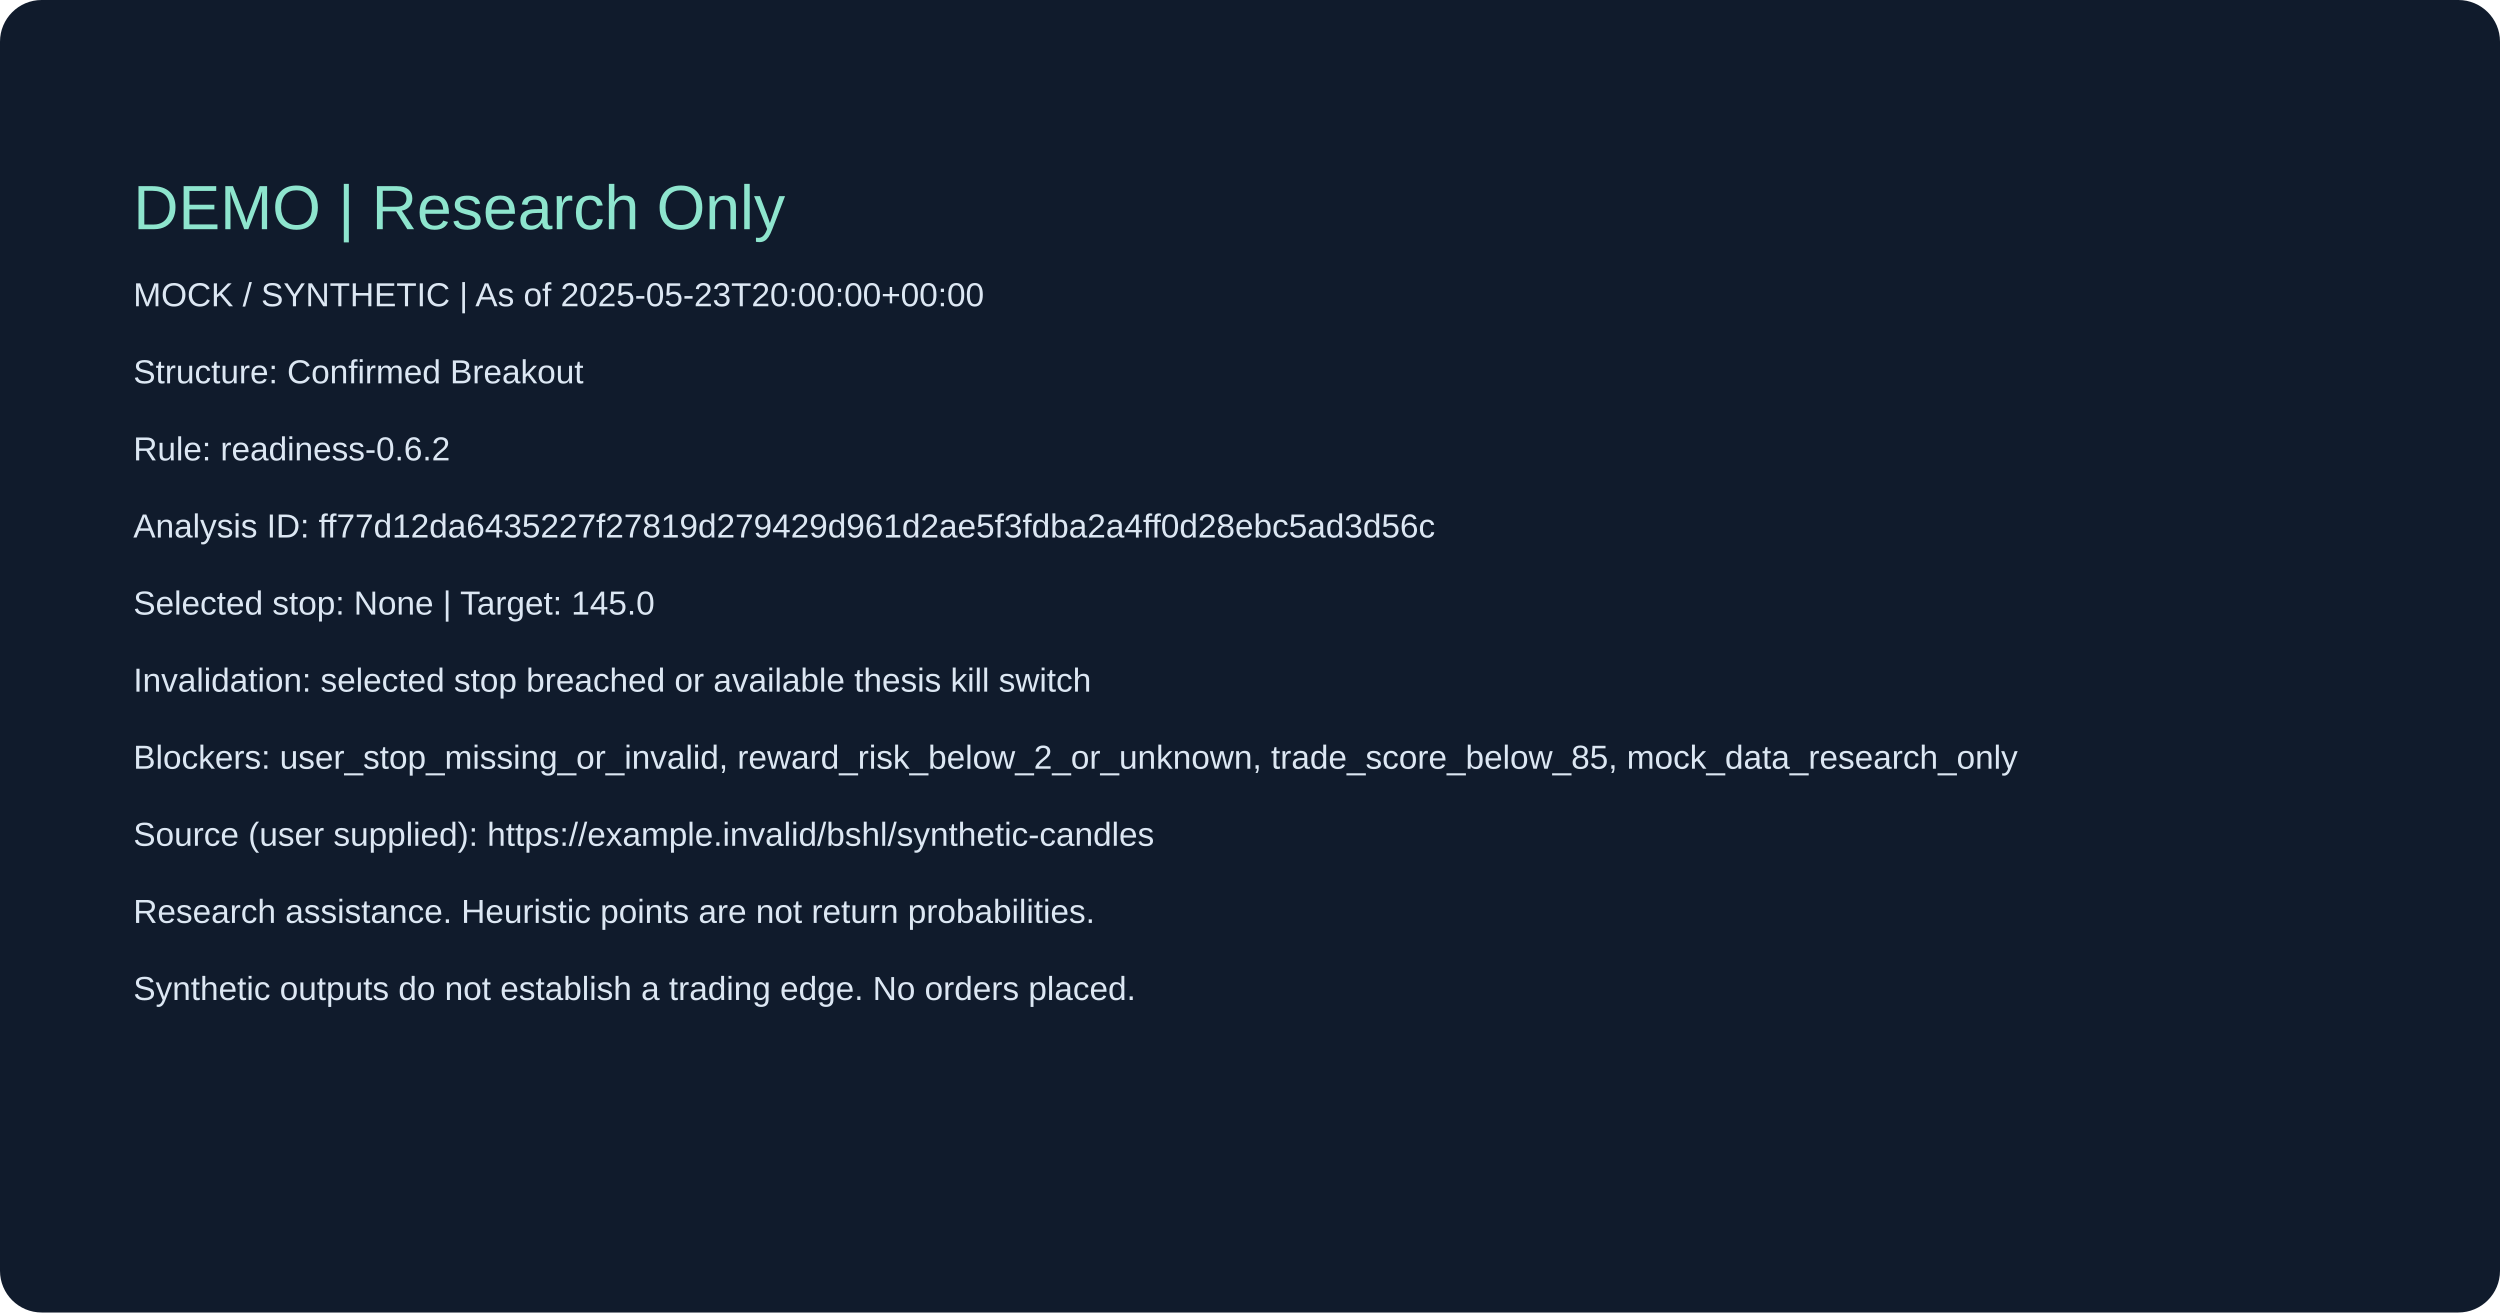
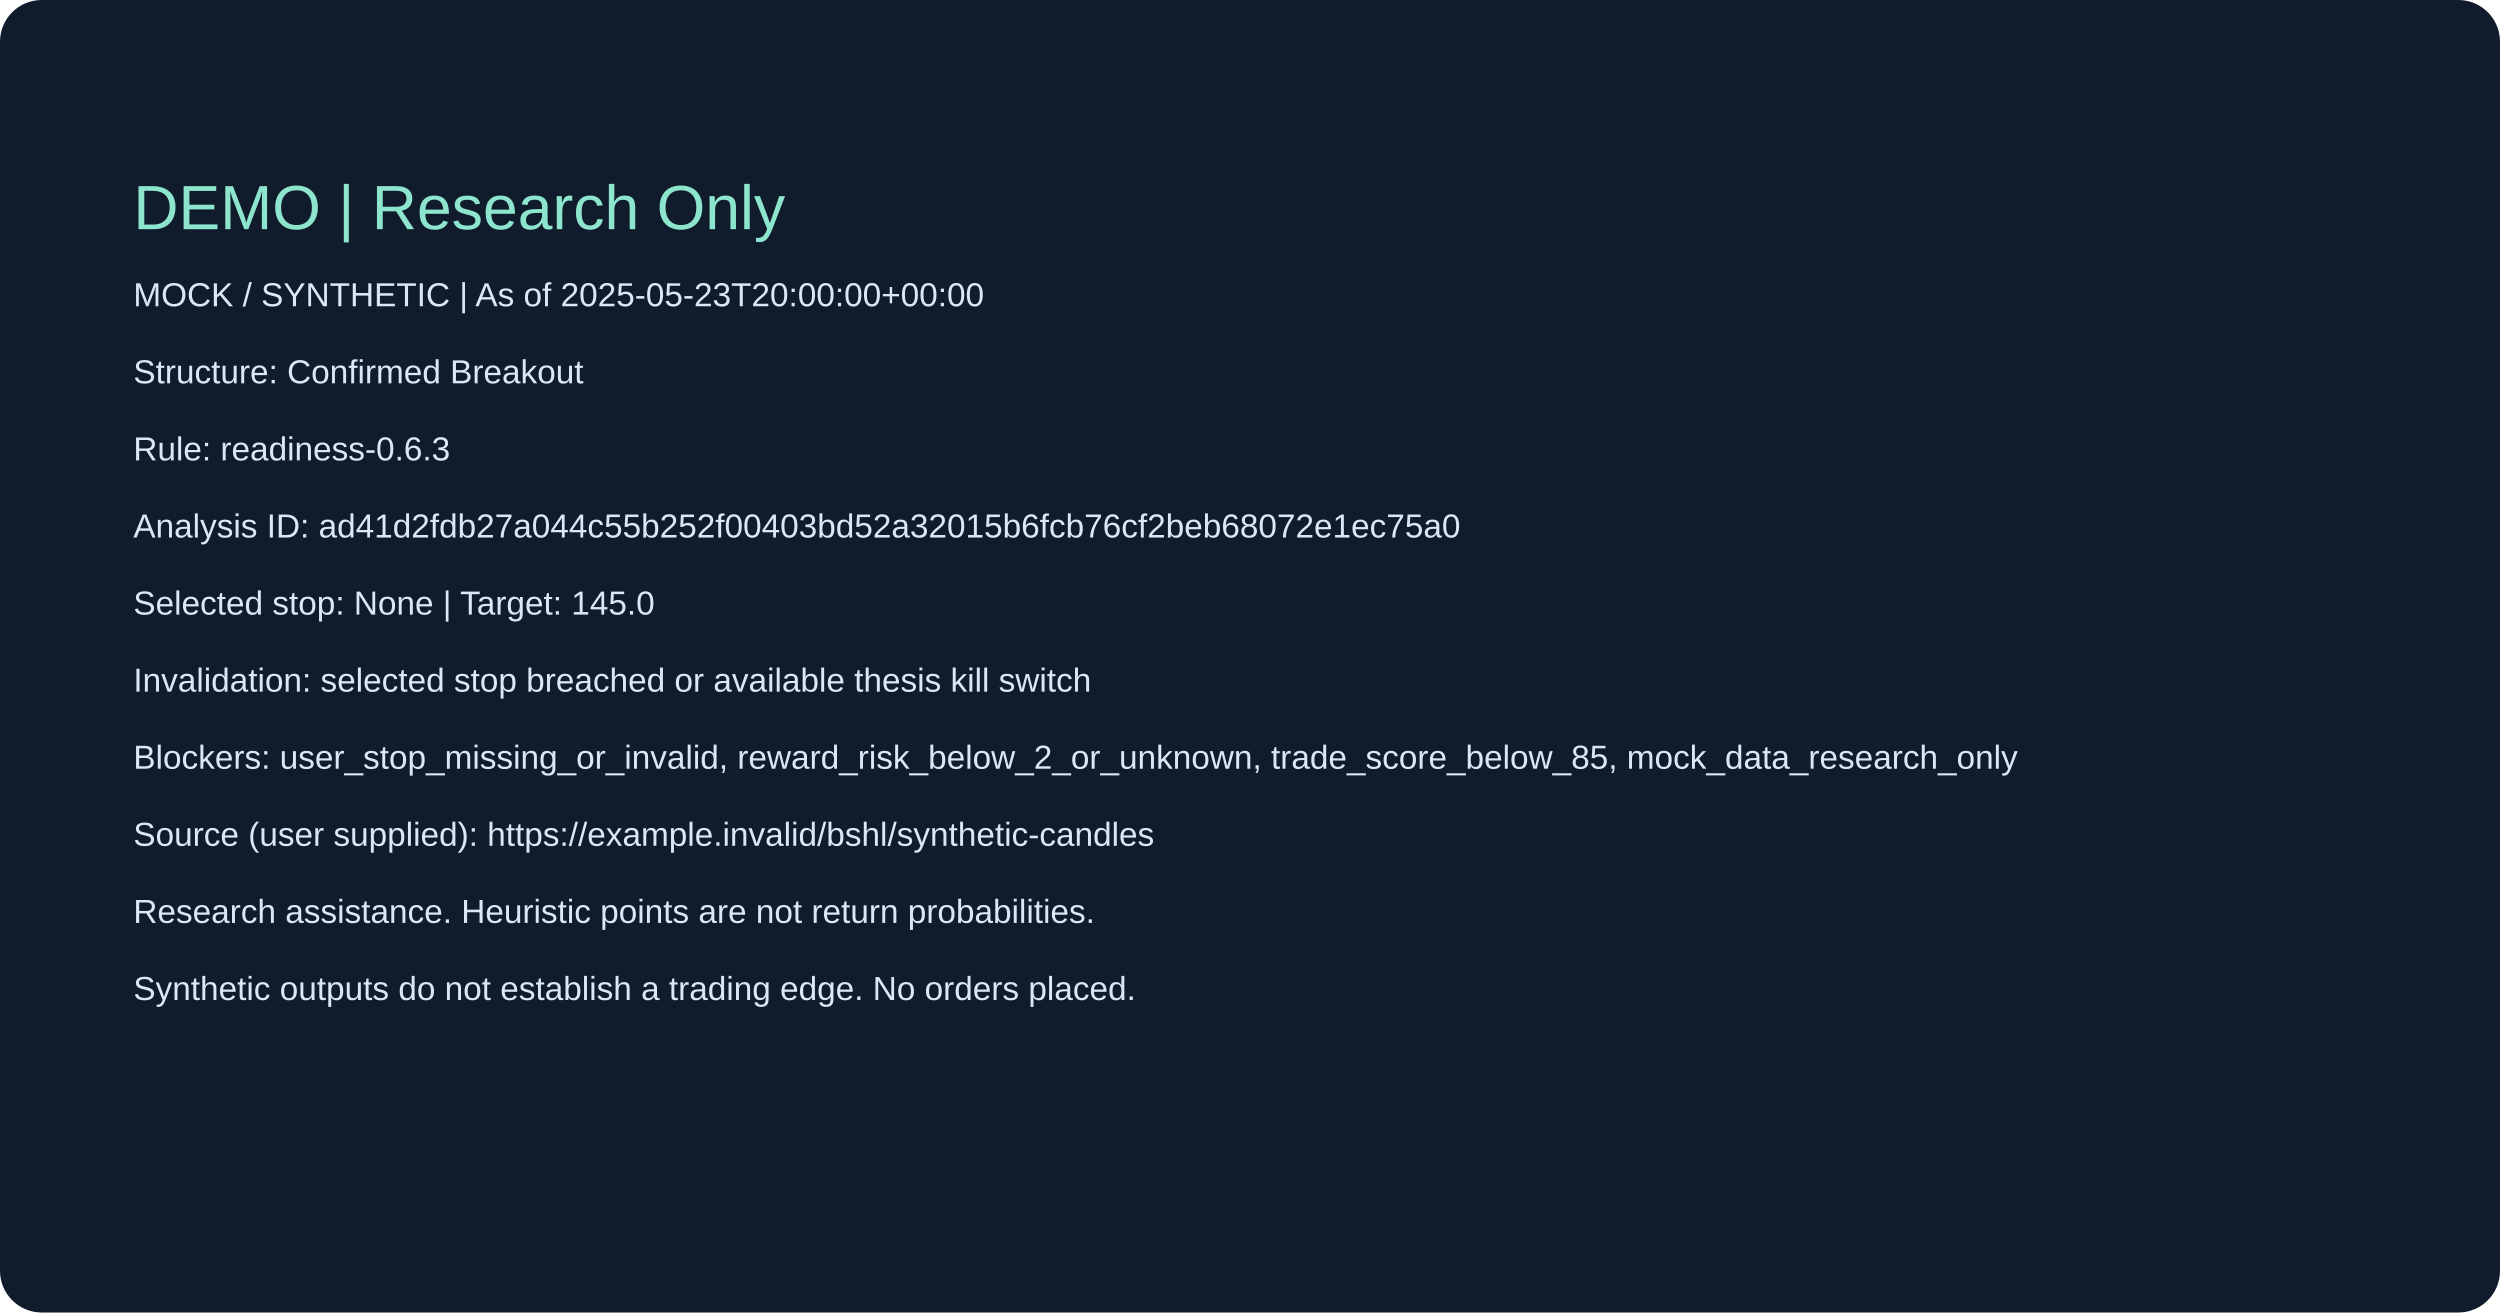
<svg xmlns="http://www.w3.org/2000/svg" width="1200" height="630" viewBox="0 0 1200 630">
  <rect width="1200" height="100%" rx="20" fill="#101b2c" />
  <g font-family="Segoe UI, Arial, sans-serif">
    <text x="64" y="110" font-size="30" fill="#8ee5ce">DEMO  |  Research Only</text>
    <text x="64" y="147" font-size="16" fill="#dce7f3">MOCK / SYNTHETIC  |  As of 2025-05-23T20:00:00+00:00</text>
    <text x="64" y="184" font-size="16" fill="#dce7f3">Structure: Confirmed Breakout</text>
-     <text x="64" y="221" font-size="16" fill="#dce7f3">Rule: readiness-0.6.2</text>
-     <text x="64" y="258" font-size="16" fill="#dce7f3">Analysis ID: ff77d12da6435227f27819d279429d961d2ae5f3fdba2a4ff0d28ebc5ad3d56c</text>
+     <text x="64" y="221" font-size="16" fill="#dce7f3">Rule: readiness-0.6.3</text>
+     <text x="64" y="258" font-size="16" fill="#dce7f3">Analysis ID: ad41d2fdb27a044c55b252f00403bd52a32015b6fcb76cf2beb68072e1ec75a0</text>
    <text x="64" y="295" font-size="16" fill="#dce7f3">Selected stop: None  |  Target: 145.0</text>
    <text x="64" y="332" font-size="16" fill="#dce7f3">Invalidation: selected stop breached or available thesis kill switch</text>
    <text x="64" y="369" font-size="16" fill="#dce7f3">Blockers: user_stop_missing_or_invalid, reward_risk_below_2_or_unknown, trade_score_below_85, mock_data_research_only</text>
    <text x="64" y="406" font-size="16" fill="#dce7f3">Source (user supplied): https://example.invalid/bshl/synthetic-candles</text>
    <text x="64" y="443" font-size="16" fill="#dce7f3">Research assistance. Heuristic points are not return probabilities.</text>
    <text x="64" y="480" font-size="16" fill="#dce7f3">Synthetic outputs do not establish a trading edge. No orders placed.</text>
  </g>
</svg>
